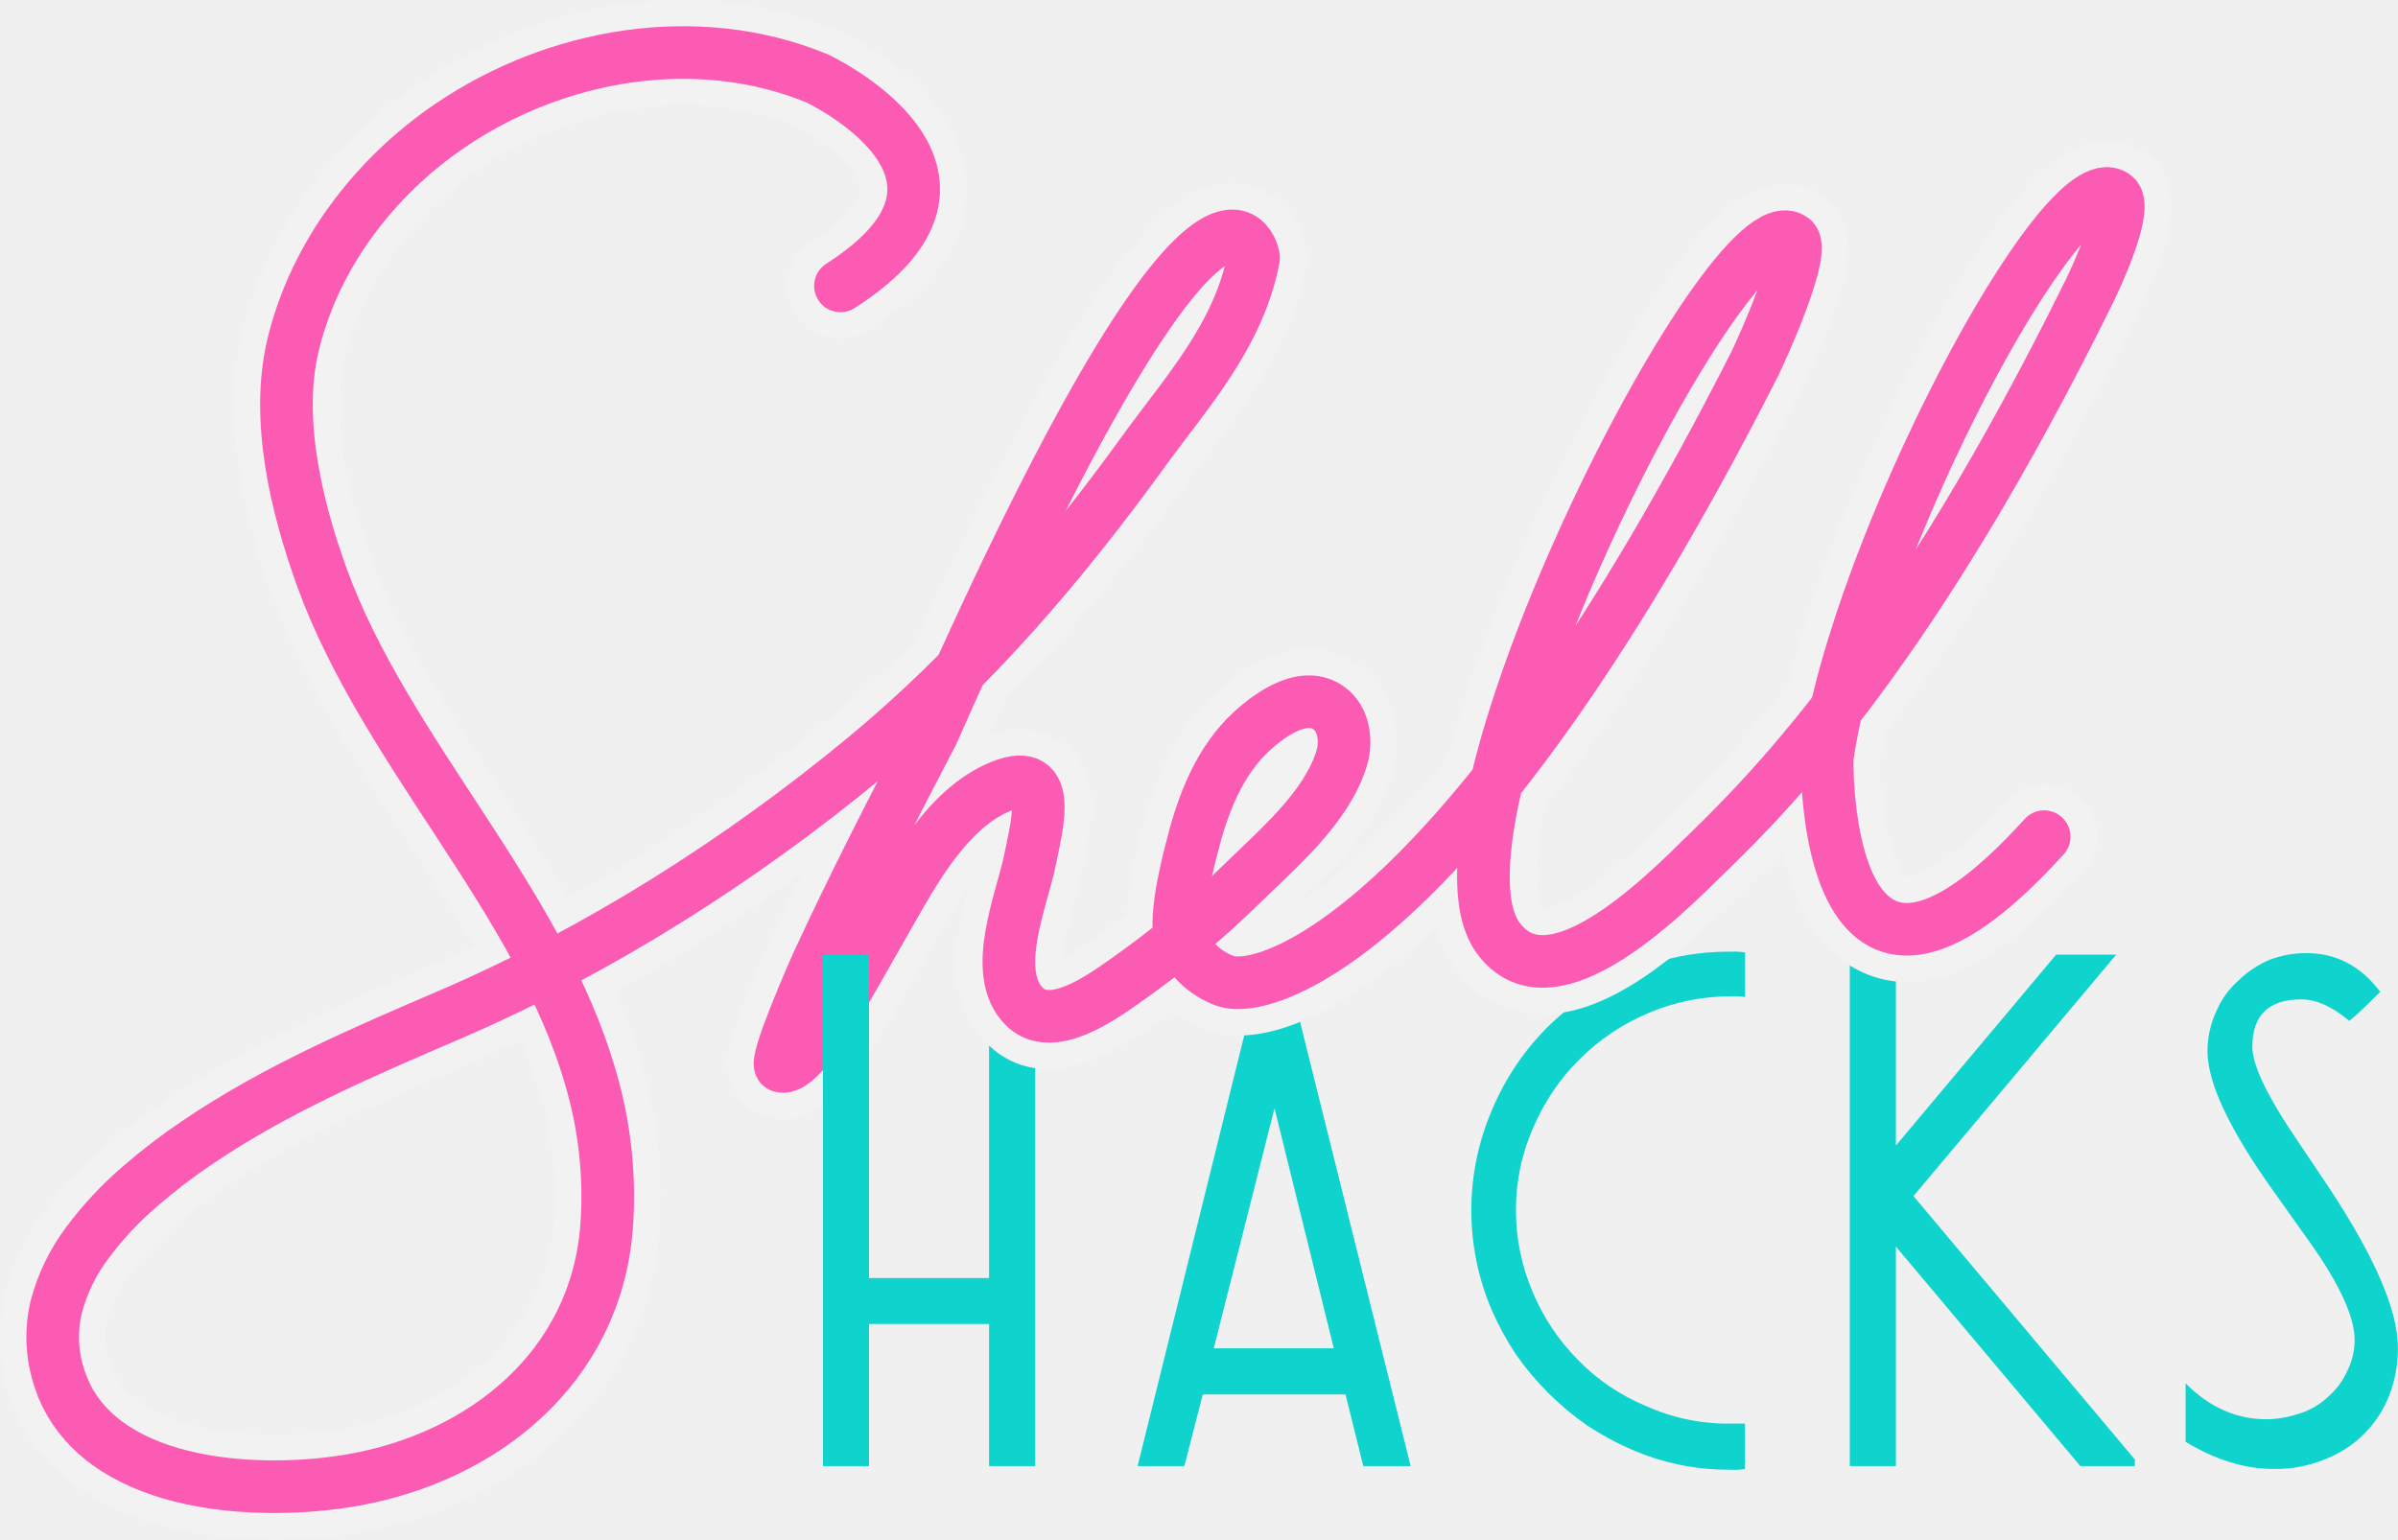
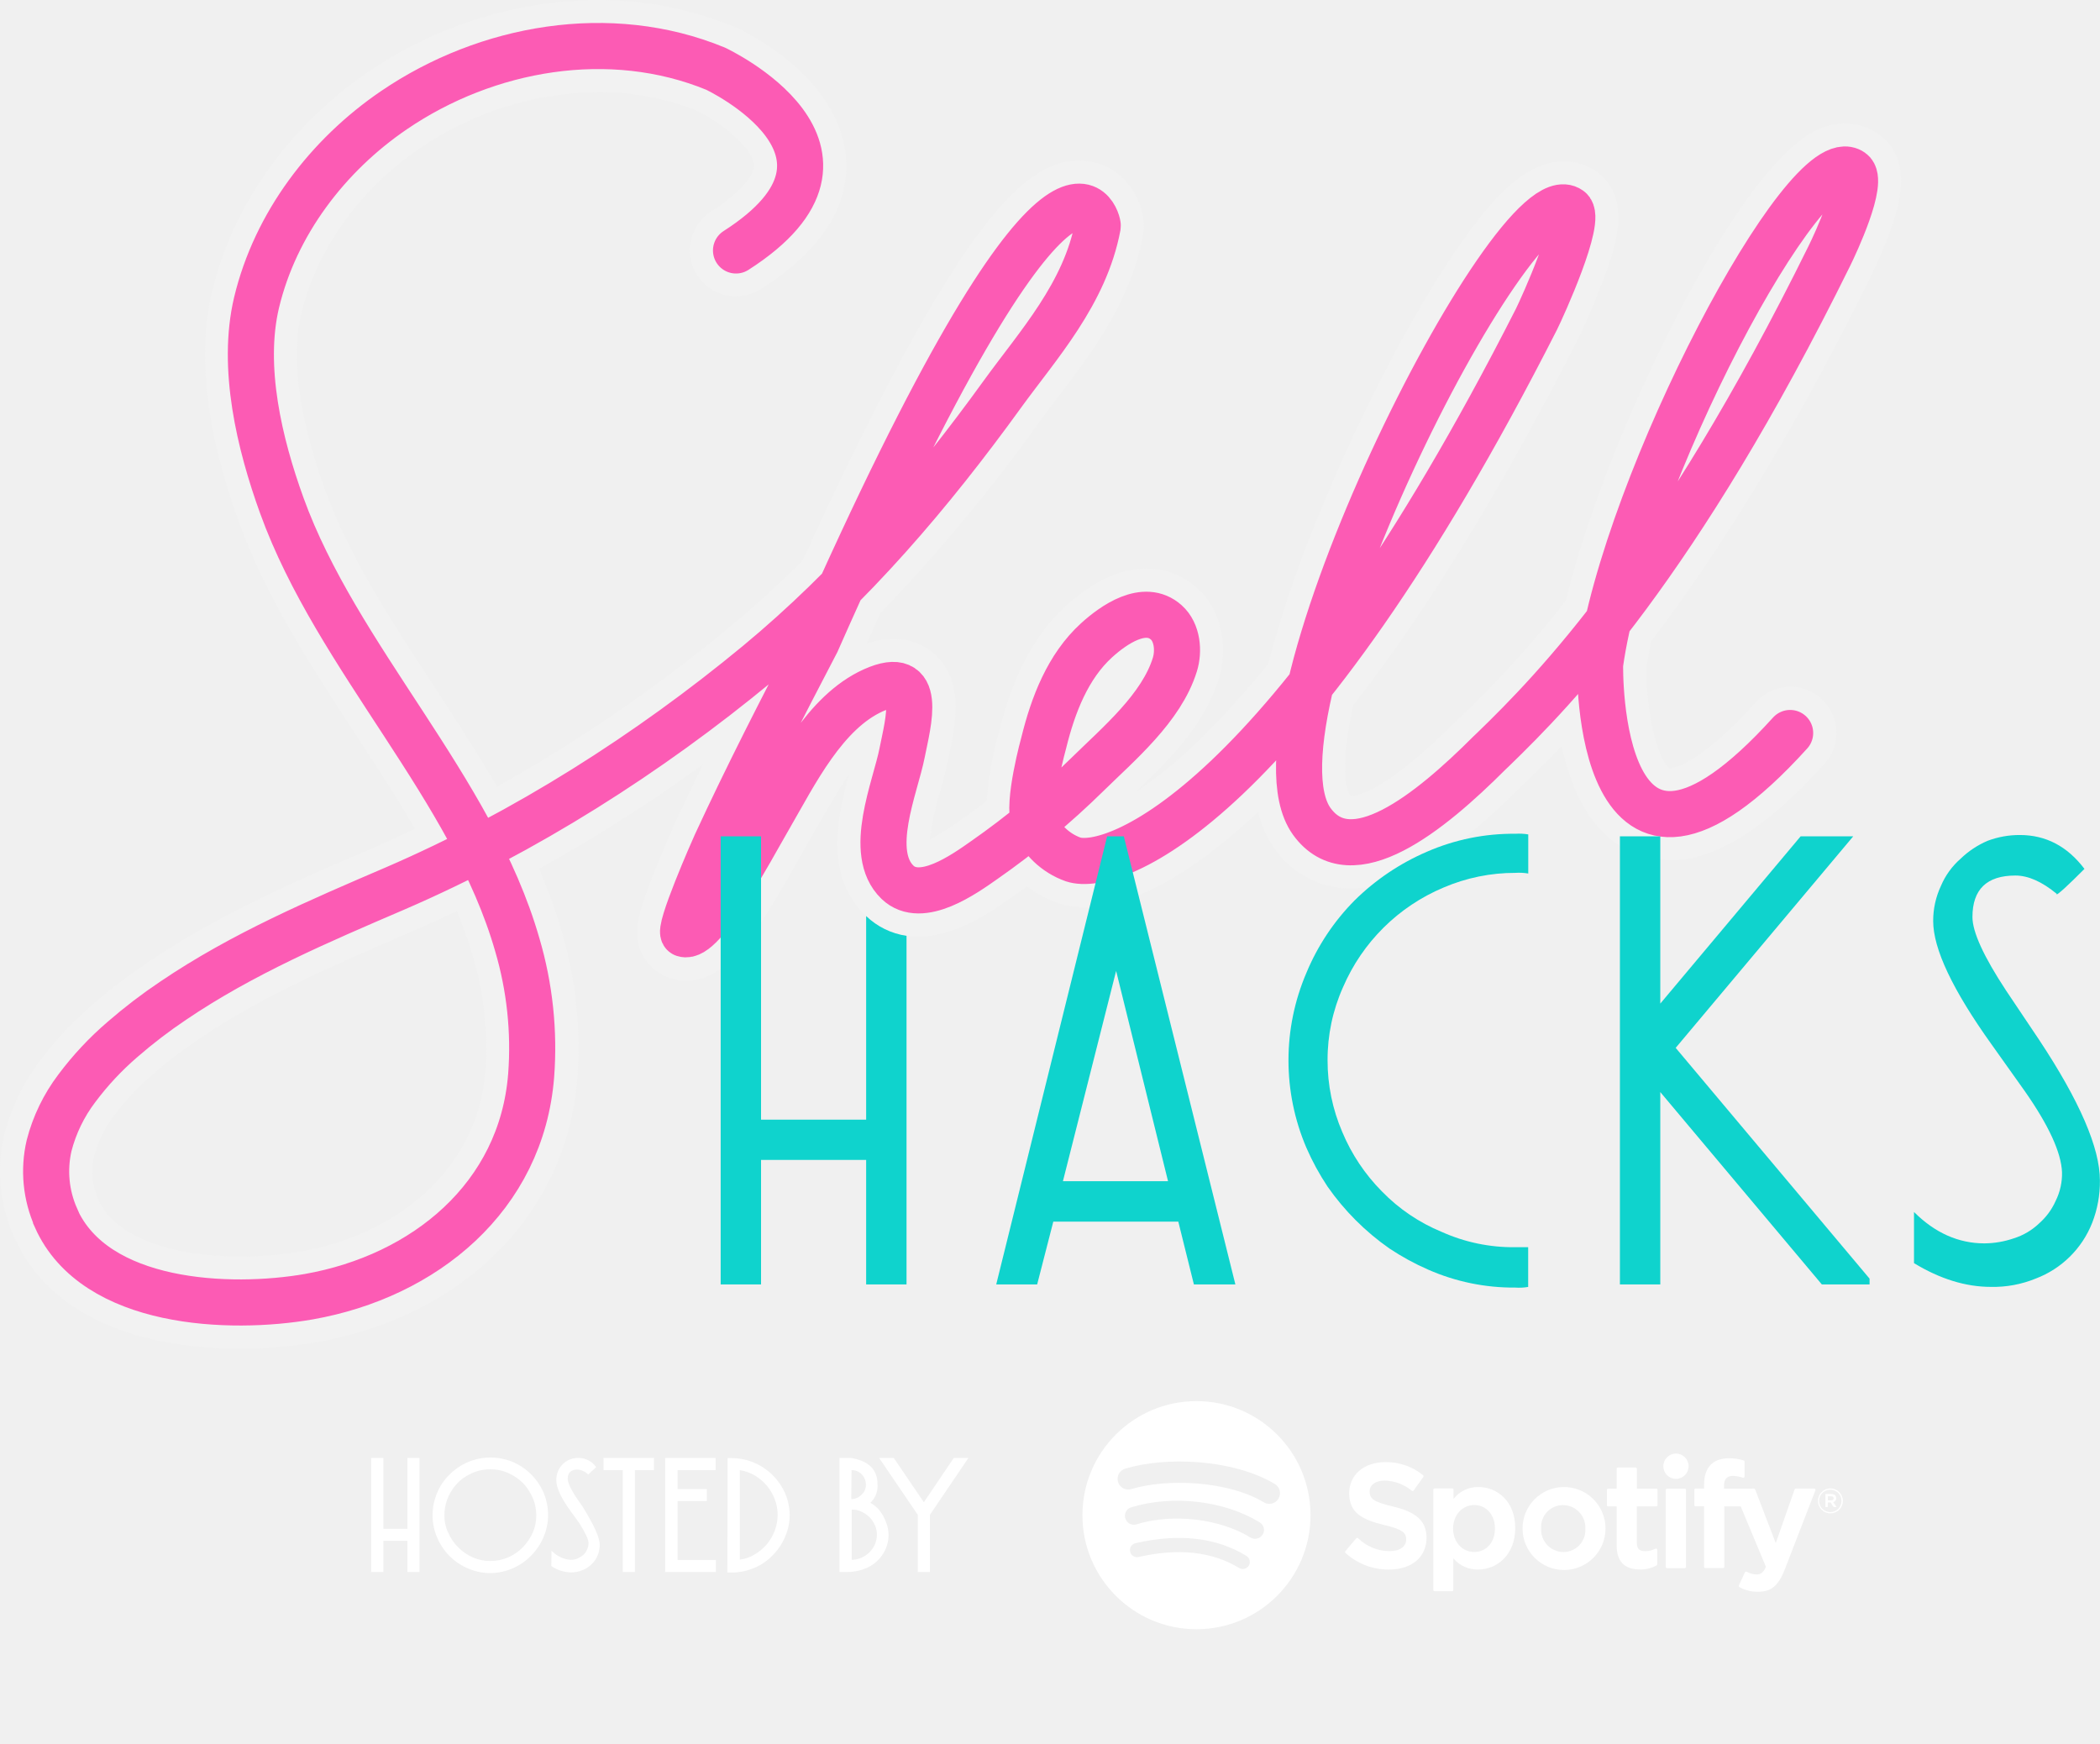
- <svg xmlns="http://www.w3.org/2000/svg" viewBox="0 0 455.57 292.55">
+ <svg xmlns="http://www.w3.org/2000/svg" viewBox="0 0 455.57 378.15">
  <defs>
-     <style>.cls-1{fill:#0fd3cd;}.cls-2{fill:#f2f2f2;}.cls-3{fill:none;stroke:#fc5bb4;stroke-linecap:round;stroke-miterlimit:10;stroke-width:10px;}</style>
+     <style>.cls-1{fill:#f2f2f2;}.cls-2,.cls-5{fill:none;}.cls-2{stroke:#fc5bb4;stroke-linecap:round;stroke-miterlimit:10;stroke-width:10px;}.cls-3{fill:#0fd3cd;}.cls-4{fill:#fff;}</style>
  </defs>
  <g id="Layer_2" data-name="Layer 2">
    <g id="Layer_1-2" data-name="Layer 1">
-       <path class="cls-1" d="M240.18,181.41l-24.06,97.2H225L228.5,265h27.12L259,278.61h9l-24.2-97.2Zm-9.59,74.81,11.54-45.61,11.26,45.61Z" />
-       <path class="cls-1" d="M328.76,189.34a11.9,11.9,0,0,1,2.78.14V181a11.86,11.86,0,0,0-2.78-.14,46.73,46.73,0,0,0-19.19,3.89,50.93,50.93,0,0,0-15.71,10.57A49,49,0,0,0,283.42,211a48.21,48.21,0,0,0,0,38A54.45,54.45,0,0,0,288,257.4a54.32,54.32,0,0,0,13.42,13.42,54.44,54.44,0,0,0,8.41,4.59,46,46,0,0,0,18.91,3.89,11.7,11.7,0,0,0,2.78-.14v-8.62h-2.78a37.76,37.76,0,0,1-16-3.33,38.5,38.5,0,0,1-12.93-8.75,40.41,40.41,0,0,1-8.62-12.91A39.2,39.2,0,0,1,288,230a38.49,38.49,0,0,1,3.34-15.83,41,41,0,0,1,21.83-21.65A39.42,39.42,0,0,1,328.76,189.34Z" />
-       <polygon class="cls-1" points="402.04 181.41 390.63 181.41 360.18 217.7 360.18 181.41 351.42 181.41 351.42 278.61 360.18 278.61 360.18 236.89 395.22 278.61 405.58 278.61 405.58 277.36 363.52 227.3 402.04 181.41" />
-       <path class="cls-1" d="M435.23,214.92q-7.33-11.12-7.33-16,0-9,9.32-9,4.17,0,9,4l-.14.14q.55,0,6.12-5.58-5.56-7.35-14-7.35a19.63,19.63,0,0,0-7,1.25,19.4,19.4,0,0,0-5.88,3.9,16.16,16.16,0,0,0-4.24,5.85,17.83,17.83,0,0,0-1.7,7.66q0,9.05,12.65,26.74l7.23,10.17q7.79,11.14,8.07,17.55a13.31,13.31,0,0,1-1.39,6.27,14,14,0,0,1-1.6,2.72,14.83,14.83,0,0,1-2,2.16,14,14,0,0,1-5.42,3.2,20.18,20.18,0,0,1-6.4,1.11q-8.48,0-15.3-6.81V274q8.48,5.15,16.69,5.15a24.3,24.3,0,0,0,9.73-1.81,21.25,21.25,0,0,0,12.24-12.1,24.48,24.48,0,0,0,1.67-9.18q0-10.57-13.15-30.45Z" />
-       <path class="cls-2" d="M407.51,29.07a12.49,12.49,0,0,0-7.25-2.3A14.28,14.28,0,0,0,394.57,28c-10.92,4.73-24,27.45-30.77,40.58-10.7,20.65-19.68,43.63-24.13,61.75a227.46,227.46,0,0,1-22.63,25l-.91.87,0,0,0,0c-15.27,15.26-21.42,16.45-22.93,16.45H293a2.92,2.92,0,0,1-.32-.39s-2.45-4,.87-19.26c15.91-20.34,32.28-47,48.68-79.26.72-1.42,3.4-7.18,5.61-13.12,2.44-6.56,6.53-17.55-1.4-23.32A12.24,12.24,0,0,0,339.21,35c-4.35,0-8.83,2.27-13.33,6.73-10.88,10.8-26.93,38.79-39,68.08A254.63,254.63,0,0,0,275.11,144a181.85,181.85,0,0,1-15.82,17.36,92.88,92.88,0,0,1-13,10.5c7.08-6.76,15-14.43,18.15-24.76,1.85-6,1.09-14.34-4.75-19.57a16.53,16.53,0,0,0-11-4.21c-5.65,0-11.52,2.73-17.46,8.12-6.75,6.13-11.46,15-14.41,27a73.58,73.58,0,0,0-2.77,15.3c-2,1.57-4.11,3.09-6.19,4.53l-.37.26a51.26,51.26,0,0,1-5.8,3.6A65.56,65.56,0,0,1,204,171.5c.62-2.21,1.2-4.28,1.58-6.23.1-.52.22-1.08.35-1.67,1.38-6.52,3.45-16.38-3.71-22.15a12.89,12.89,0,0,0-8.3-2.85,18.84,18.84,0,0,0-5.91,1c1-2.22,2-4.41,2.94-6.56a369.63,369.63,0,0,0,34.7-41.75c1.25-1.72,2.58-3.47,4-5.32C237,76.32,245.29,65.37,248,50.87c.89-4.79-2.09-13-9.83-15.43a14,14,0,0,0-4.14-.63c-7.46,0-14.85,5.85-24,19-9.65,13.89-21.73,36.69-35.89,67.76-5.34,5.32-10.66,10.15-16.24,14.76a334.37,334.37,0,0,1-50.08,34.33c-4.38-7.6-9.19-14.95-13.86-22.1-9-13.73-18.23-27.88-23.45-42.33-5.7-15.78-7.43-28.65-5.14-38.26C68.72,54.07,78.08,41,91.1,32.16A69.4,69.4,0,0,1,129.68,20,56.88,56.88,0,0,1,151.16,24c5.07,2.47,12.17,8.07,12.41,11.74.12,1.94-2.25,5.62-9.3,10.13a10,10,0,1,0,10.78,16.85C178,54.48,184.22,45,183.53,34.47c-1.12-17-20.25-26.84-24.07-28.63l-.05,0-.05,0-.22-.1-.06,0-.06,0A76.63,76.63,0,0,0,129.71,0,89.63,89.63,0,0,0,79.85,15.63C62.75,27.27,50.4,44.65,46,63.31,42.76,76.77,44.7,93.49,51.74,113c6,16.66,15.92,31.81,25.5,46.46,4.35,6.65,8.8,13.46,12.81,20.35-2.75,1.3-5.5,2.54-8.22,3.72l-1,.45c-16.38,7-33.31,14.32-48.8,24.81a120.19,120.19,0,0,0-12,9.17A75.53,75.53,0,0,0,8.58,230.21a44.88,44.88,0,0,0-7.67,16A34.76,34.76,0,0,0,3,268.2l.06.14C12.5,289.41,37.77,292.55,52,292.55a98.21,98.21,0,0,0,16.81-1.43c32-5.66,54.16-28.08,56.43-57.1a88.62,88.62,0,0,0-3.35-31.83,113.89,113.89,0,0,0-4.94-13.72,348.46,348.46,0,0,0,35.54-22.65c-2.24,4.59-4.3,8.92-6.23,13.11-.21.45-2.25,5.05-4.19,9.91-3.81,9.54-4.78,13.43-3,17.62a10.24,10.24,0,0,0,6.14,5.65,11.76,11.76,0,0,0,3.72.62c9,0,15.23-10.22,24.65-26.88.76-1.35,1.45-2.56,2-3.57s1.29-2.25,2-3.43l.08-.15c2-3.45,4.12-7.28,6.5-10.7-2.53,9.2-5.36,22,3.6,30.61l.13.11a16,16,0,0,0,8.76,4.26,17.07,17.07,0,0,0,2.49.2c8.1,0,15.68-5.29,19.76-8.14l.35-.24q1.78-1.24,3.56-2.54a23,23,0,0,0,6.88,3.69,17.73,17.73,0,0,0,5.58.84c10.34,0,23.5-7.27,37.66-20.67a23,23,0,0,0,3.5,7.86,20.2,20.2,0,0,0,14.88,8.68c.58,0,1.18.07,1.78.07,10.21,0,21.63-6.85,37-22.23l.78-.75c2-2,4.71-4.55,7.93-7.91,2.12,9.95,6.64,19.65,16,23.35a20.21,20.21,0,0,0,7.5,1.43c9.79,0,20.74-6.84,33.49-20.91a10,10,0,1,0-14.82-13.43c-12.32,13.61-17.74,14.3-18.7,14.3h-.13c-.55-.3-2.17-2.24-3.48-7.87a64.85,64.85,0,0,1-1.51-13.81c.27-1.8.62-3.75,1.06-5.81,16.21-21.26,32.25-47.89,47.67-79.18a107.19,107.19,0,0,0,4.41-10.41C411.68,45.47,415.47,34.72,407.51,29.07ZM105.29,232.46c-1.54,19.65-17.23,34.94-40,39a76.28,76.28,0,0,1-13.06,1.1c-15.9,0-27.46-4.6-30.91-12.29l0-.09a14.73,14.73,0,0,1-.93-9.33A25.18,25.18,0,0,1,24.74,242a55.89,55.89,0,0,1,8.45-9,100.42,100.42,0,0,1,10-7.65c13.92-9.43,30-16.33,45.49-23l1.07-.46c3.1-1.34,6.23-2.76,9.35-4.24a92,92,0,0,1,3.55,10.05A69,69,0,0,1,105.29,232.46Z" />
-       <path class="cls-3" d="M388.35,159c-42.52,46.95-41.23-14.88-41.23-14.88,5.56-40,44.8-113.84,54.6-106.9,2.84,2-3.62,15.78-4.85,18.27-32.94,66.81-59.44,94-72.92,107.05l-.84.8c-13,13-30,26.72-38.56,14.8-16.16-22.59,44.05-141.4,56-132.71,2.81,2-6,21.35-7.24,23.83-53.83,105.9-91.74,120.06-100.5,117.17a14.31,14.31,0,0,1-8.45-8.07c-1.62-4,2.09-17.32,2.09-17.32,2-8.09,5.18-16.46,11.45-22.16,3.66-3.33,10.4-8.08,15.11-3.87,2.43,2.17,2.78,6.2,1.86,9.16-2.91,9.41-12.22,17.19-19,23.85a173.4,173.4,0,0,1-22.34,18.54c-4.27,3-13.68,9.78-18.83,4.82-6.69-6.44-.45-20.64,1-28.07,1.32-6.67,4.73-18.5-6.26-13.56-10.54,4.75-17,18-22.49,27.47-4.45,7.66-14.46,26.75-18.59,25.38-1.46-.49,6.43-18.42,6.93-19.5,6.85-14.82,14.3-29.36,21.86-43.82,54.16-122.62,61.13-91,61-90.26-2.75,14.69-13,25.87-20.64,36.41C201.92,107,184.85,127,164.31,144c-23.58,19.48-50.38,36.53-78.52,48.69-16.59,7.13-33.18,14.19-48.2,24.36a111,111,0,0,0-11,8.41,66.14,66.14,0,0,0-9.94,10.64,35,35,0,0,0-6,12.4,24.73,24.73,0,0,0,1.51,15.68l0,.09c8.45,18.85,37.69,20,54.86,17,25-4.42,46.13-21.55,48.21-48a79.17,79.17,0,0,0-3-28.3c-9.78-34.15-39.11-62.13-51.11-95.35-4.8-13.28-8.81-29.89-5.46-44C59.75,48.54,71.07,33.7,85.48,23.89c20.12-13.7,46.87-18.4,69.74-9,0,0,38.16,17.87,4.45,39.44" />
-       <path class="cls-1" d="M187.9,198.71v44.16h-22.8V181.41h-8.76v97.2h8.76v-27h22.8v27h8.76V203A16,16,0,0,1,187.9,198.71Z" />
+       <g id="Thicc_Logo" data-name="Thicc Logo">
+         <path class="cls-1" d="M407.51,29.07a12.49,12.49,0,0,0-7.25-2.3A14.28,14.28,0,0,0,394.57,28c-10.92,4.73-24,27.45-30.77,40.58-10.7,20.65-19.68,43.63-24.13,61.75a227.46,227.46,0,0,1-22.63,25l-.91.87,0,0,0,0c-15.27,15.26-21.42,16.45-22.93,16.45H293a2.92,2.92,0,0,1-.32-.39s-2.45-4,.87-19.26c15.91-20.34,32.28-47,48.68-79.26.72-1.42,3.4-7.18,5.61-13.12,2.44-6.56,6.53-17.55-1.4-23.32A12.24,12.24,0,0,0,339.21,35c-4.35,0-8.83,2.27-13.33,6.73-10.88,10.8-26.93,38.79-39,68.08A254.63,254.63,0,0,0,275.11,144a181.85,181.85,0,0,1-15.82,17.36,92.88,92.88,0,0,1-13,10.5c7.08-6.76,15-14.43,18.15-24.76,1.85-6,1.09-14.34-4.75-19.57a16.53,16.53,0,0,0-11-4.21c-5.65,0-11.52,2.73-17.46,8.12-6.75,6.13-11.46,15-14.41,27a73.58,73.58,0,0,0-2.77,15.3c-2,1.57-4.11,3.09-6.19,4.53l-.37.26a51.26,51.26,0,0,1-5.8,3.6A65.56,65.56,0,0,1,204,171.5c.62-2.21,1.2-4.28,1.58-6.23.1-.52.22-1.08.35-1.67,1.38-6.52,3.45-16.38-3.71-22.15a12.89,12.89,0,0,0-8.3-2.85,18.84,18.84,0,0,0-5.91,1c1-2.22,2-4.41,2.94-6.56a369.63,369.63,0,0,0,34.7-41.75c1.25-1.72,2.58-3.47,4-5.32C237,76.32,245.29,65.37,248,50.87c.89-4.79-2.09-13-9.83-15.43a14,14,0,0,0-4.14-.63c-7.46,0-14.85,5.85-24,19-9.65,13.89-21.73,36.69-35.89,67.76-5.34,5.32-10.66,10.15-16.24,14.76a334.37,334.37,0,0,1-50.08,34.33c-4.38-7.6-9.19-14.95-13.86-22.1-9-13.73-18.23-27.88-23.45-42.33-5.7-15.78-7.43-28.65-5.14-38.26C68.72,54.07,78.08,41,91.1,32.16A69.4,69.4,0,0,1,129.68,20,56.88,56.88,0,0,1,151.16,24c5.07,2.47,12.17,8.07,12.41,11.74.12,1.94-2.25,5.62-9.3,10.13a10,10,0,1,0,10.78,16.85C178,54.48,184.22,45,183.53,34.47c-1.12-17-20.25-26.84-24.07-28.63l-.05,0-.05,0-.22-.1-.06,0-.06,0A76.63,76.63,0,0,0,129.71,0,89.63,89.63,0,0,0,79.85,15.63C62.75,27.27,50.4,44.65,46,63.31,42.76,76.77,44.7,93.49,51.74,113c6,16.66,15.92,31.81,25.5,46.46,4.35,6.65,8.8,13.46,12.81,20.35-2.75,1.3-5.5,2.54-8.22,3.72l-1,.45c-16.38,7-33.31,14.32-48.8,24.81a120.19,120.19,0,0,0-12,9.17A75.53,75.53,0,0,0,8.58,230.21a44.88,44.88,0,0,0-7.67,16A34.76,34.76,0,0,0,3,268.2l.06.14C12.5,289.41,37.77,292.55,52,292.55a98.21,98.21,0,0,0,16.81-1.43c32-5.66,54.16-28.08,56.43-57.1a88.62,88.62,0,0,0-3.35-31.83,113.89,113.89,0,0,0-4.94-13.72,348.46,348.46,0,0,0,35.54-22.65c-2.24,4.59-4.3,8.92-6.23,13.11-.21.45-2.25,5.05-4.19,9.91-3.81,9.54-4.78,13.43-3,17.62a10.24,10.24,0,0,0,6.14,5.65,11.76,11.76,0,0,0,3.72.62c9,0,15.23-10.22,24.65-26.88.76-1.35,1.45-2.56,2-3.57s1.29-2.25,2-3.43l.08-.15c2-3.45,4.12-7.28,6.5-10.7-2.53,9.2-5.36,22,3.6,30.61l.13.11a16,16,0,0,0,8.76,4.26,17.07,17.07,0,0,0,2.49.2c8.1,0,15.68-5.29,19.76-8.14l.35-.24q1.78-1.24,3.56-2.54a23,23,0,0,0,6.88,3.69,17.73,17.73,0,0,0,5.58.84c10.34,0,23.5-7.27,37.66-20.67a23,23,0,0,0,3.5,7.86,20.2,20.2,0,0,0,14.88,8.68c.58,0,1.18.07,1.78.07,10.21,0,21.63-6.85,37-22.23l.78-.75c2-2,4.71-4.55,7.93-7.91,2.12,9.95,6.64,19.65,16,23.35a20.21,20.21,0,0,0,7.5,1.43c9.79,0,20.74-6.84,33.49-20.91a10,10,0,1,0-14.82-13.43c-12.32,13.61-17.74,14.3-18.7,14.3h-.13c-.55-.3-2.17-2.24-3.48-7.87a64.85,64.85,0,0,1-1.51-13.81c.27-1.8.62-3.75,1.06-5.81,16.21-21.26,32.25-47.89,47.67-79.18a107.19,107.19,0,0,0,4.41-10.41C411.68,45.47,415.47,34.72,407.51,29.07ZM105.29,232.46c-1.54,19.65-17.23,34.94-40,39a76.28,76.28,0,0,1-13.06,1.1c-15.9,0-27.46-4.6-30.91-12.29l0-.09a14.73,14.73,0,0,1-.93-9.33A25.18,25.18,0,0,1,24.74,242a55.89,55.89,0,0,1,8.45-9,100.42,100.42,0,0,1,10-7.65c13.92-9.43,30-16.33,45.49-23l1.07-.46c3.1-1.34,6.23-2.76,9.35-4.24a92,92,0,0,1,3.55,10.05A69,69,0,0,1,105.29,232.46Z" />
+         <path class="cls-2" d="M388.35,159c-42.52,46.95-41.23-14.88-41.23-14.88,5.56-40,44.8-113.84,54.6-106.9,2.84,2-3.62,15.78-4.85,18.27-32.94,66.81-59.44,94-72.92,107.05l-.84.8c-13,13-30,26.72-38.56,14.8-16.16-22.59,44.05-141.4,56-132.71,2.81,2-6,21.35-7.24,23.83-53.83,105.9-91.74,120.06-100.5,117.17a14.31,14.31,0,0,1-8.45-8.07c-1.62-4,2.09-17.32,2.09-17.32,2-8.09,5.18-16.46,11.45-22.16,3.66-3.33,10.4-8.08,15.11-3.87,2.43,2.17,2.78,6.2,1.86,9.16-2.91,9.41-12.22,17.19-19,23.85a173.4,173.4,0,0,1-22.34,18.54c-4.27,3-13.68,9.78-18.83,4.82-6.69-6.44-.45-20.64,1-28.07,1.32-6.67,4.73-18.5-6.26-13.56-10.54,4.75-17,18-22.49,27.47-4.45,7.66-14.46,26.75-18.59,25.38-1.46-.49,6.43-18.42,6.93-19.5,6.85-14.82,14.3-29.36,21.86-43.82,54.16-122.62,61.13-91,61-90.26-2.75,14.69-13,25.87-20.64,36.41C201.92,107,184.85,127,164.31,144c-23.58,19.48-50.38,36.53-78.52,48.69-16.59,7.13-33.18,14.19-48.2,24.36a111,111,0,0,0-11,8.41,66.14,66.14,0,0,0-9.94,10.64,35,35,0,0,0-6,12.4,24.73,24.73,0,0,0,1.51,15.68l0,.09c8.45,18.85,37.69,20,54.86,17,25-4.42,46.13-21.55,48.21-48a79.17,79.17,0,0,0-3-28.3c-9.78-34.15-39.11-62.13-51.11-95.35-4.8-13.28-8.81-29.89-5.46-44C59.75,48.54,71.07,33.7,85.48,23.89c20.12-13.7,46.87-18.4,69.74-9,0,0,38.16,17.87,4.45,39.44" />
+         <path class="cls-3" d="M240.18,181.41l-24.06,97.2H225L228.5,265h27.12L259,278.61h9l-24.2-97.2Zm-9.59,74.81,11.54-45.61,11.26,45.61Z" />
+         <path class="cls-3" d="M328.76,189.34a11.9,11.9,0,0,1,2.78.14V181a11.86,11.86,0,0,0-2.78-.14,46.73,46.73,0,0,0-19.19,3.89,50.93,50.93,0,0,0-15.71,10.57A49,49,0,0,0,283.42,211a48.21,48.21,0,0,0,0,38A54.45,54.45,0,0,0,288,257.4a54.32,54.32,0,0,0,13.42,13.42,54.44,54.44,0,0,0,8.41,4.59,46,46,0,0,0,18.91,3.89,11.7,11.7,0,0,0,2.78-.14v-8.62h-2.78a37.76,37.76,0,0,1-16-3.33,38.5,38.5,0,0,1-12.93-8.75,40.41,40.41,0,0,1-8.62-12.91A39.2,39.2,0,0,1,288,230a38.49,38.49,0,0,1,3.34-15.83,41,41,0,0,1,21.83-21.65A39.42,39.42,0,0,1,328.76,189.34Z" />
+         <polygon class="cls-3" points="402.04 181.41 390.63 181.41 360.18 217.7 360.18 181.41 351.42 181.41 351.42 278.61 360.18 278.61 360.18 236.89 395.22 278.61 405.58 278.61 405.58 277.36 363.52 227.3 402.04 181.41" />
+         <path class="cls-3" d="M435.23,214.92q-7.33-11.12-7.33-16,0-9,9.32-9,4.17,0,9,4l-.14.14q.55,0,6.12-5.58-5.56-7.35-14-7.35a19.63,19.63,0,0,0-7,1.25,19.4,19.4,0,0,0-5.88,3.9,16.16,16.16,0,0,0-4.24,5.85,17.83,17.83,0,0,0-1.7,7.66q0,9.05,12.65,26.74l7.23,10.17q7.79,11.14,8.07,17.55a13.31,13.31,0,0,1-1.39,6.27,14,14,0,0,1-1.6,2.72,14.83,14.83,0,0,1-2,2.16,14,14,0,0,1-5.42,3.2,20.18,20.18,0,0,1-6.4,1.11q-8.48,0-15.3-6.81V274q8.48,5.15,16.69,5.15a24.3,24.3,0,0,0,9.73-1.81,21.25,21.25,0,0,0,12.24-12.1,24.48,24.48,0,0,0,1.67-9.18q0-10.57-13.15-30.45Z" />
+         <path class="cls-3" d="M187.9,198.71v44.16h-22.8V181.41h-8.76v97.2h8.76v-27h22.8v27h8.76V203A16,16,0,0,1,187.9,198.71Z" />
+       </g>
+       <path class="cls-4" d="M88.38,334.23H83.17V341H80.52V316.25h2.65v15.37h5.21V316.25H91V341H88.38Z" />
+       <path class="cls-4" d="M118.9,328.67a11.94,11.94,0,0,1-1,4.78,12.63,12.63,0,0,1-2.69,4,12.48,12.48,0,0,1-8.86,3.78,12.17,12.17,0,0,1-4.82-1,12.6,12.6,0,0,1-6.69-6.69,12.19,12.19,0,0,1-1-4.82,12.39,12.39,0,0,1,1-4.91,11.66,11.66,0,0,1,2.74-4,12.61,12.61,0,0,1,4-2.69,12.63,12.63,0,0,1,9.64,0,12.72,12.72,0,0,1,6.69,6.64A12.4,12.4,0,0,1,118.9,328.67Zm-20.8-5.51a9.82,9.82,0,0,0-1.69,5.51,8.6,8.6,0,0,0,.83,3.82,10.45,10.45,0,0,0,5.34,5.34,9.21,9.21,0,0,0,3.82.78,9.61,9.61,0,0,0,3.82-.78,10,10,0,0,0,3.17-2.17,11,11,0,0,0,2.17-3.17,9.19,9.19,0,0,0,.78-3.82,9.49,9.49,0,0,0-.78-3.78,11.59,11.59,0,0,0-2.08-3.17,11,11,0,0,0-3.17-2.17,9.18,9.18,0,0,0-3.91-.83,9.56,9.56,0,0,0-4.69,1.17A9.32,9.32,0,0,0,98.1,323.16Z" />
+       <path class="cls-4" d="M119.64,336.36a6.31,6.31,0,0,0,4.21,2,4.08,4.08,0,0,0,1.35-.26,3.44,3.44,0,0,0,.65-.33l.61-.41a3.18,3.18,0,0,0,.87-1.17,3.25,3.25,0,0,0,.35-1.48q0-1.13-2-4.3l-1.82-2.52q-3.17-4.34-3.17-6.73a4.82,4.82,0,0,1,1.39-3.56,4.7,4.7,0,0,1,3.47-1.35,4.63,4.63,0,0,1,3.78,2l-1.74,1.61a3.57,3.57,0,0,0-2.3-1.09q-2.13,0-2.13,2,0,1.61,3.17,5.95,3.78,6.08,3.78,8.38a6.18,6.18,0,0,1-.48,2.34,5,5,0,0,1-1.3,1.87,5.77,5.77,0,0,1-2,1.3,6.49,6.49,0,0,1-2.47.48,7.88,7.88,0,0,1-4.26-1.39Z" />
+       <path class="cls-4" d="M135.1,341V318.9h-4.17v-2.65h10.94v2.65h-4.13V341Z" />
+       <path class="cls-4" d="M144.3,316.25h10.94v2.65H147V323h6.34v2.61H147v12.77h8.29V341H144.3Z" />
+       <path class="cls-4" d="M157.85,316.3a4.08,4.08,0,0,1,.91,0,12.15,12.15,0,0,1,4.86,1,12.62,12.62,0,0,1,4,2.69,12.8,12.8,0,0,1,2.69,3.91,12.1,12.1,0,0,1,1,4.78,11.52,11.52,0,0,1-1,4.69,12.63,12.63,0,0,1-2.69,4,11.67,11.67,0,0,1-4,2.74,12.4,12.4,0,0,1-4.91,1h-.91Zm2.65,22a7.62,7.62,0,0,0,3.24-1.13,9.86,9.86,0,0,0,2.63-2.21,10.5,10.5,0,0,0,1.73-3,10,10,0,0,0,.6-3.39,9.32,9.32,0,0,0-.65-3.43,10.2,10.2,0,0,0-4.36-5.12,9.63,9.63,0,0,0-3.2-1.13Z" />
+       <path class="cls-4" d="M184.55,316.25q5.82.91,5.82,5.73a4.93,4.93,0,0,1-1.56,4,8.56,8.56,0,0,1,1.56,1.17,9.41,9.41,0,0,1,1.26,1.74,12.58,12.58,0,0,1,.83,2,7.47,7.47,0,0,1-.39,5.25,8.23,8.23,0,0,1-1.87,2.56,8.44,8.44,0,0,1-2.87,1.69,10.58,10.58,0,0,1-3.6.61h-1.61V316.25Zm.13,8.94a3.16,3.16,0,0,0,2.17-.91,2.83,2.83,0,0,0,1-2.26,3.21,3.21,0,0,0-.91-2.21,3,3,0,0,0-2.21-.91Zm.09,13.16a5.15,5.15,0,0,0,2.17-.48,6.62,6.62,0,0,0,.93-.52,4.21,4.21,0,0,0,.8-.69,5.93,5.93,0,0,0,1.17-1.74,5.34,5.34,0,0,0,.39-2,4.8,4.8,0,0,0-.43-2.08,5.94,5.94,0,0,0-1.17-1.74,7.51,7.51,0,0,0-1.78-1.22,4.8,4.8,0,0,0-2.08-.43Z" />
+       <path class="cls-4" d="M199.1,341V328.59l-8.38-12.33h3.17l6.53,9.6,6.49-9.6h3.17l-8.34,12.33V341Z" />
+       <polygon class="cls-5" points="399.79 279.19 234.82 279.19 210.08 279.19 210.08 378.15 234.82 378.15 399.79 378.15 424.53 378.15 424.53 279.19 399.79 279.19" />
+       <path class="cls-4" d="M259.56,303.93a24.74,24.74,0,1,0,24.74,24.74A24.74,24.74,0,0,0,259.56,303.93Zm11.35,35.68a1.54,1.54,0,0,1-2.12.51c-5.81-3.55-13.12-4.35-21.73-2.39a1.54,1.54,0,1,1-.69-3c9.42-2.15,17.51-1.23,24,2.76A1.54,1.54,0,0,1,270.91,339.62Zm3-6.74a1.93,1.93,0,0,1-2.65.64c-6.65-4.09-16.79-5.27-24.65-2.88a1.93,1.93,0,1,1-1.12-3.69c9-2.73,20.16-1.41,27.79,3.29A1.93,1.93,0,0,1,273.93,332.88Zm.26-7c-8-4.74-21.13-5.17-28.74-2.86a2.31,2.31,0,1,1-1.34-4.43c8.74-2.65,23.27-2.14,32.45,3.31a2.31,2.31,0,0,1-2.36,4Z" />
+       <path class="cls-4" d="M302.13,326.77c-4.27-1-5-1.73-5-3.24s1.34-2.37,3.32-2.37a9.71,9.71,0,0,1,5.84,2.22.28.28,0,0,0,.21.05.28.28,0,0,0,.18-.11l2.09-2.94a.28.28,0,0,0-.05-.38,12.62,12.62,0,0,0-8.2-2.84c-4.61,0-7.83,2.77-7.83,6.73,0,4.25,2.78,5.75,7.58,6.91,4.09.94,4.78,1.73,4.78,3.14,0,1.56-1.39,2.53-3.64,2.53a9.81,9.81,0,0,1-6.8-2.81.29.29,0,0,0-.21-.07.28.28,0,0,0-.19.1l-2.34,2.78a.28.28,0,0,0,0,.39,13.94,13.94,0,0,0,9.42,3.61c5,0,8.18-2.72,8.18-6.92C309.46,330,307.33,328,302.13,326.77Z" />
+       <path class="cls-4" d="M320.7,322.56a6.7,6.7,0,0,0-5.38,2.59v-2a.28.28,0,0,0-.28-.28h-3.82a.28.28,0,0,0-.28.28v21.74a.28.28,0,0,0,.28.28H315a.28.28,0,0,0,.28-.28v-6.86a6.87,6.87,0,0,0,5.38,2.43c4,0,8.05-3.08,8.05-9S324.7,322.56,320.7,322.56Zm3.61,9c0,3-1.85,5.09-4.49,5.09s-4.59-2.19-4.59-5.09,2-5.09,4.59-5.09S324.31,328.58,324.31,331.53Z" />
+       <path class="cls-4" d="M339.14,322.56a9,9,0,1,0,9.16,9A9,9,0,0,0,339.14,322.56Zm0,14.1a4.86,4.86,0,0,1-4.81-5.12,4.75,4.75,0,0,1,4.75-5.06,4.88,4.88,0,0,1,4.84,5.13A4.76,4.76,0,0,1,339.14,336.66Z" />
+       <path class="cls-4" d="M359.31,322.91H355.1v-4.3a.28.28,0,0,0-.28-.28H351a.28.28,0,0,0-.28.28v4.3h-1.84a.28.28,0,0,0-.28.28v3.29a.28.28,0,0,0,.28.28h1.84v8.51c0,3.44,1.71,5.18,5.08,5.18a7,7,0,0,0,3.58-.89.28.28,0,0,0,.14-.24v-3.13a.28.28,0,0,0-.41-.25,4.82,4.82,0,0,1-2.25.54c-1.23,0-1.77-.56-1.77-1.81v-7.91h4.21a.28.28,0,0,0,.28-.28v-3.29A.28.28,0,0,0,359.31,322.91Z" />
+       <path class="cls-4" d="M374,322.93v-.53c0-1.55.6-2.25,1.93-2.25a6.46,6.46,0,0,1,2.16.4.28.28,0,0,0,.37-.27v-3.22a.28.28,0,0,0-.2-.27,10.5,10.5,0,0,0-3.18-.46c-3.53,0-5.4,2-5.4,5.75v.81h-1.84a.28.28,0,0,0-.28.28v3.3a.28.28,0,0,0,.28.28h1.84v13.12a.28.28,0,0,0,.28.28h3.82a.28.28,0,0,0,.28-.28V326.76h3.57l5.47,13.12c-.62,1.38-1.23,1.65-2.07,1.65a4.41,4.41,0,0,1-2.11-.6.29.29,0,0,0-.22,0,.28.28,0,0,0-.17.15l-1.3,2.84a.28.28,0,0,0,.12.36,8.05,8.05,0,0,0,4.08,1c2.82,0,4.39-1.32,5.76-4.85l6.64-17.15a.28.28,0,0,0-.26-.38h-4a.28.28,0,0,0-.26.19l-4.08,11.65-4.47-11.66a.28.28,0,0,0-.26-.18Z" />
+       <rect class="cls-4" x="361.37" y="322.91" width="4.39" height="17.25" rx="0.28" ry="0.28" />
+       <circle class="cls-4" cx="363.58" cy="318.05" r="2.74" />
+       <path class="cls-4" d="M397.08,328.27a2.7,2.7,0,1,1,2.71-2.71A2.68,2.68,0,0,1,397.08,328.27Zm0-5.13a2.43,2.43,0,1,0,2.41,2.42A2.41,2.41,0,0,0,397.1,323.14Zm.6,2.7.76,1.07h-.64l-.69-1h-.59v1H396v-2.83h1.26c.66,0,1.09.34,1.09.9A.84.84,0,0,1,397.7,325.84Zm-.45-1.27h-.7v.89h.7c.35,0,.56-.17.56-.45S397.59,324.57,397.24,324.57Z" />
    </g>
  </g>
</svg>
